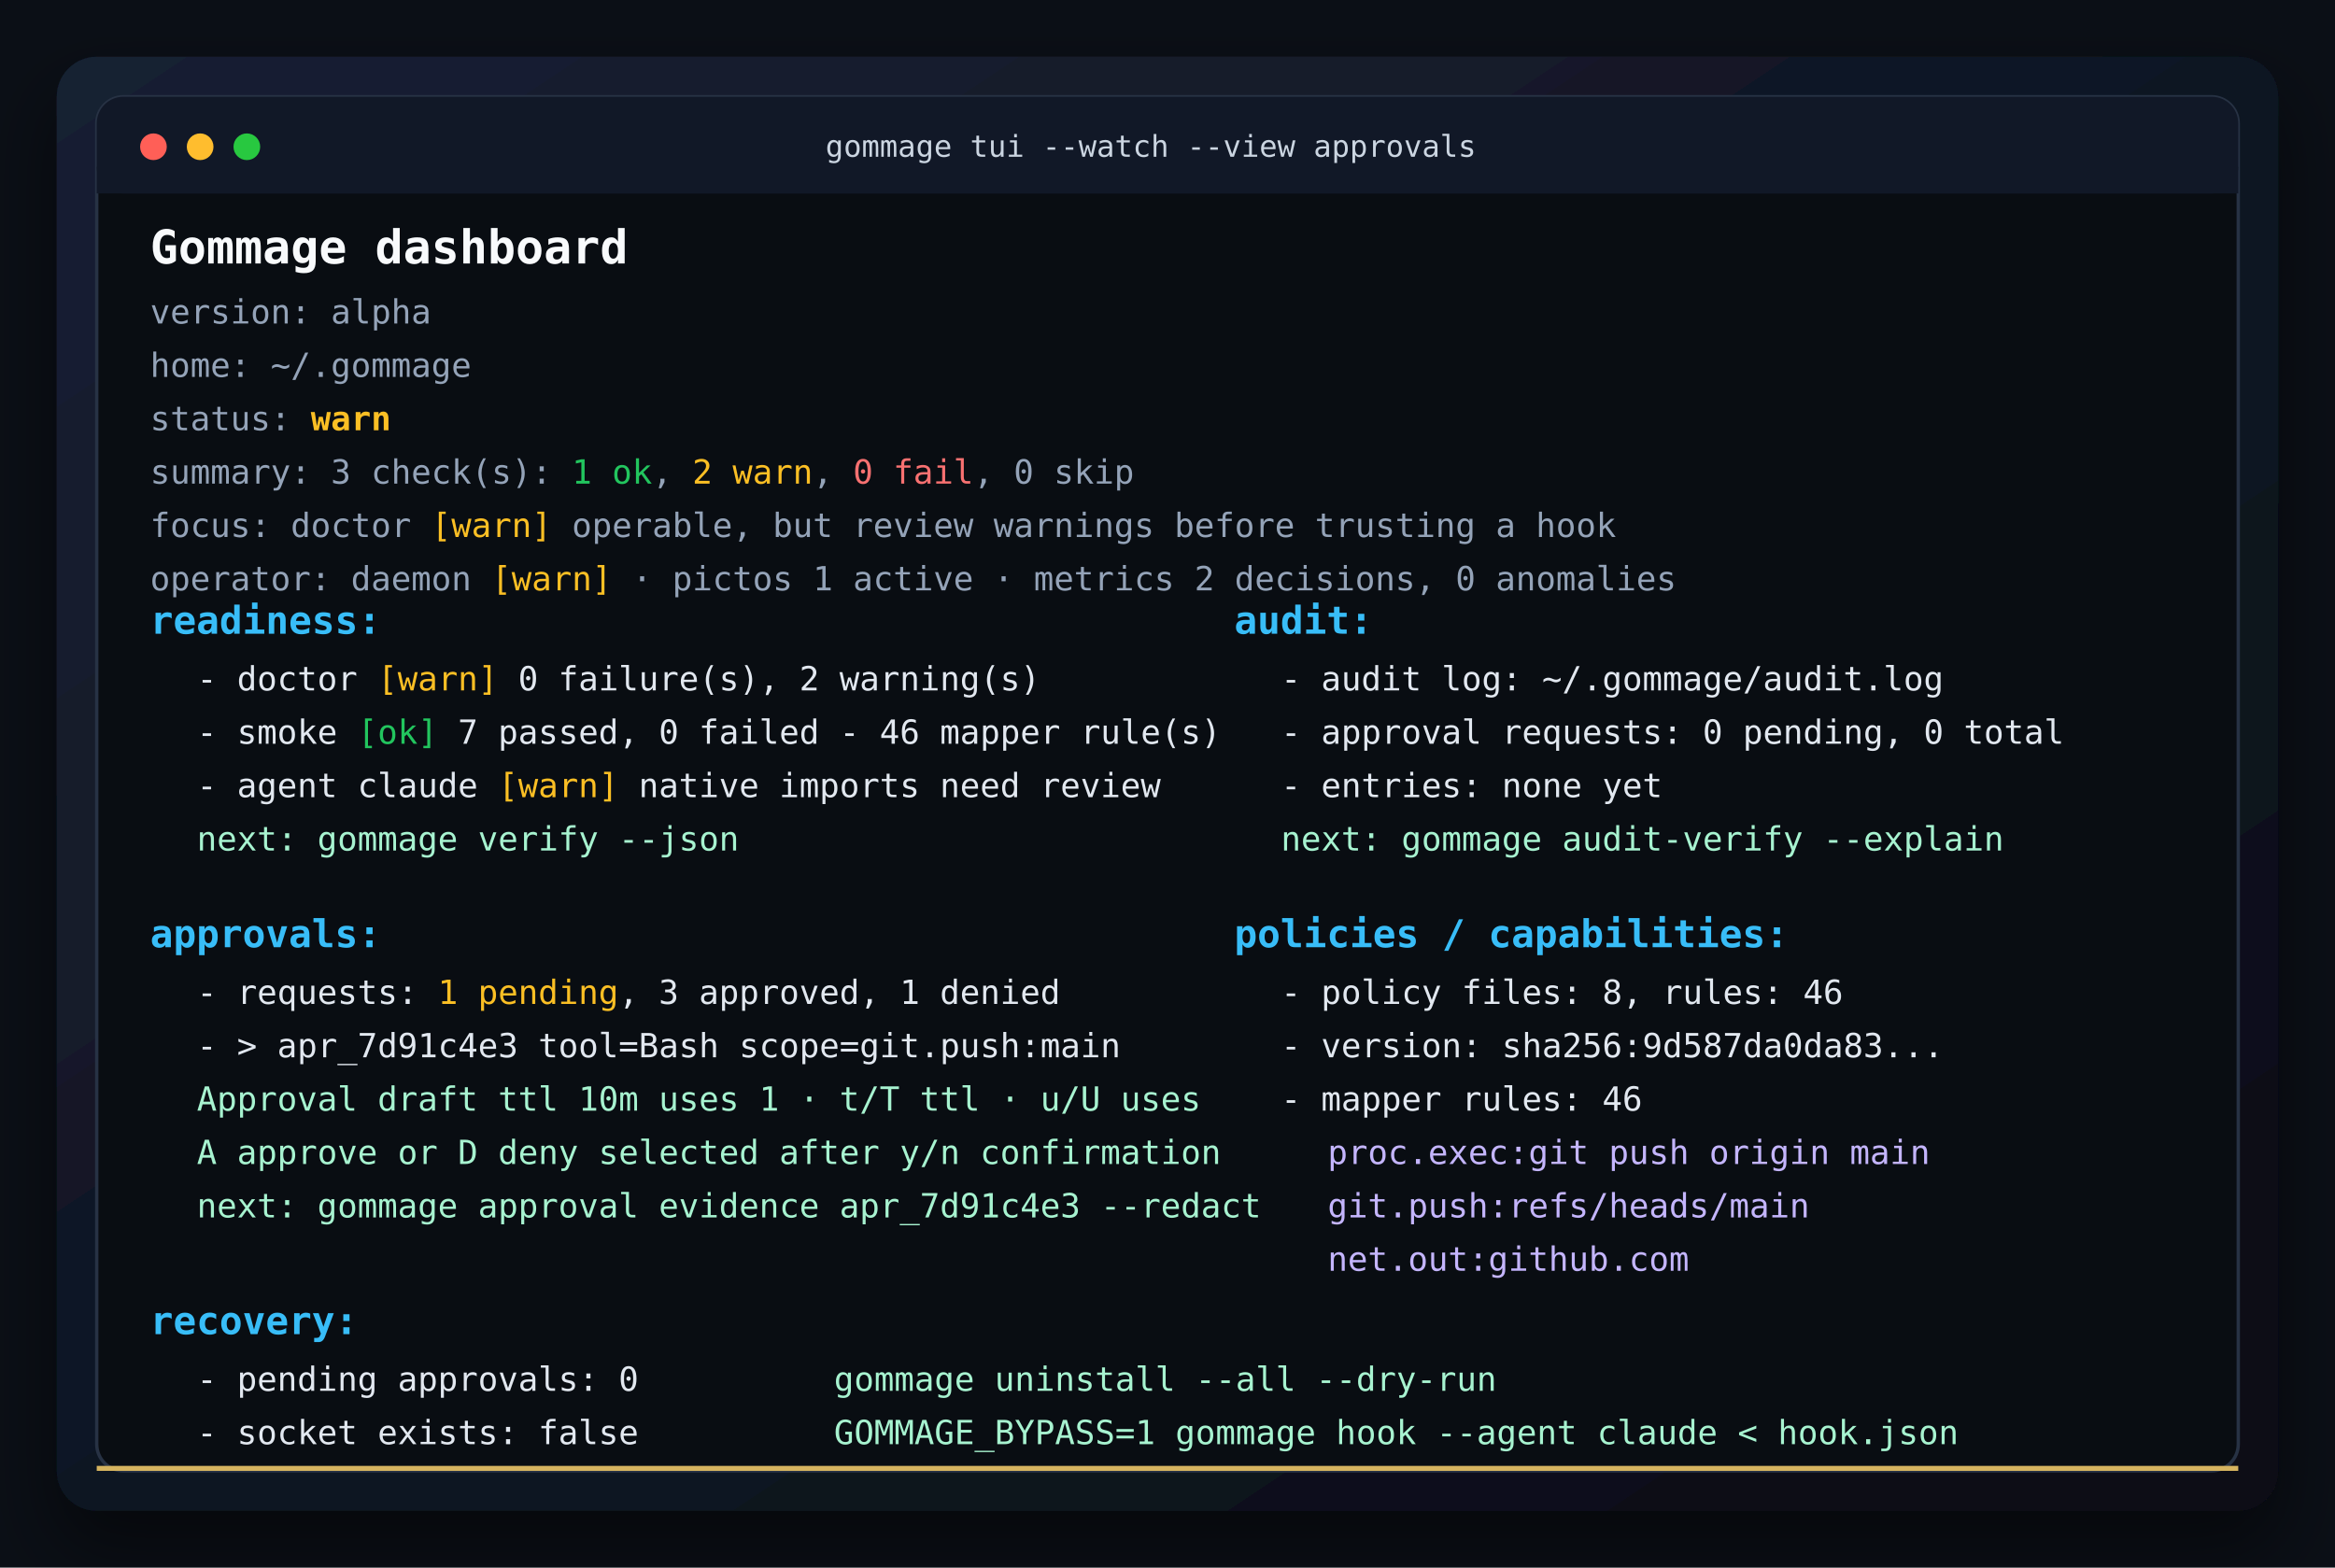
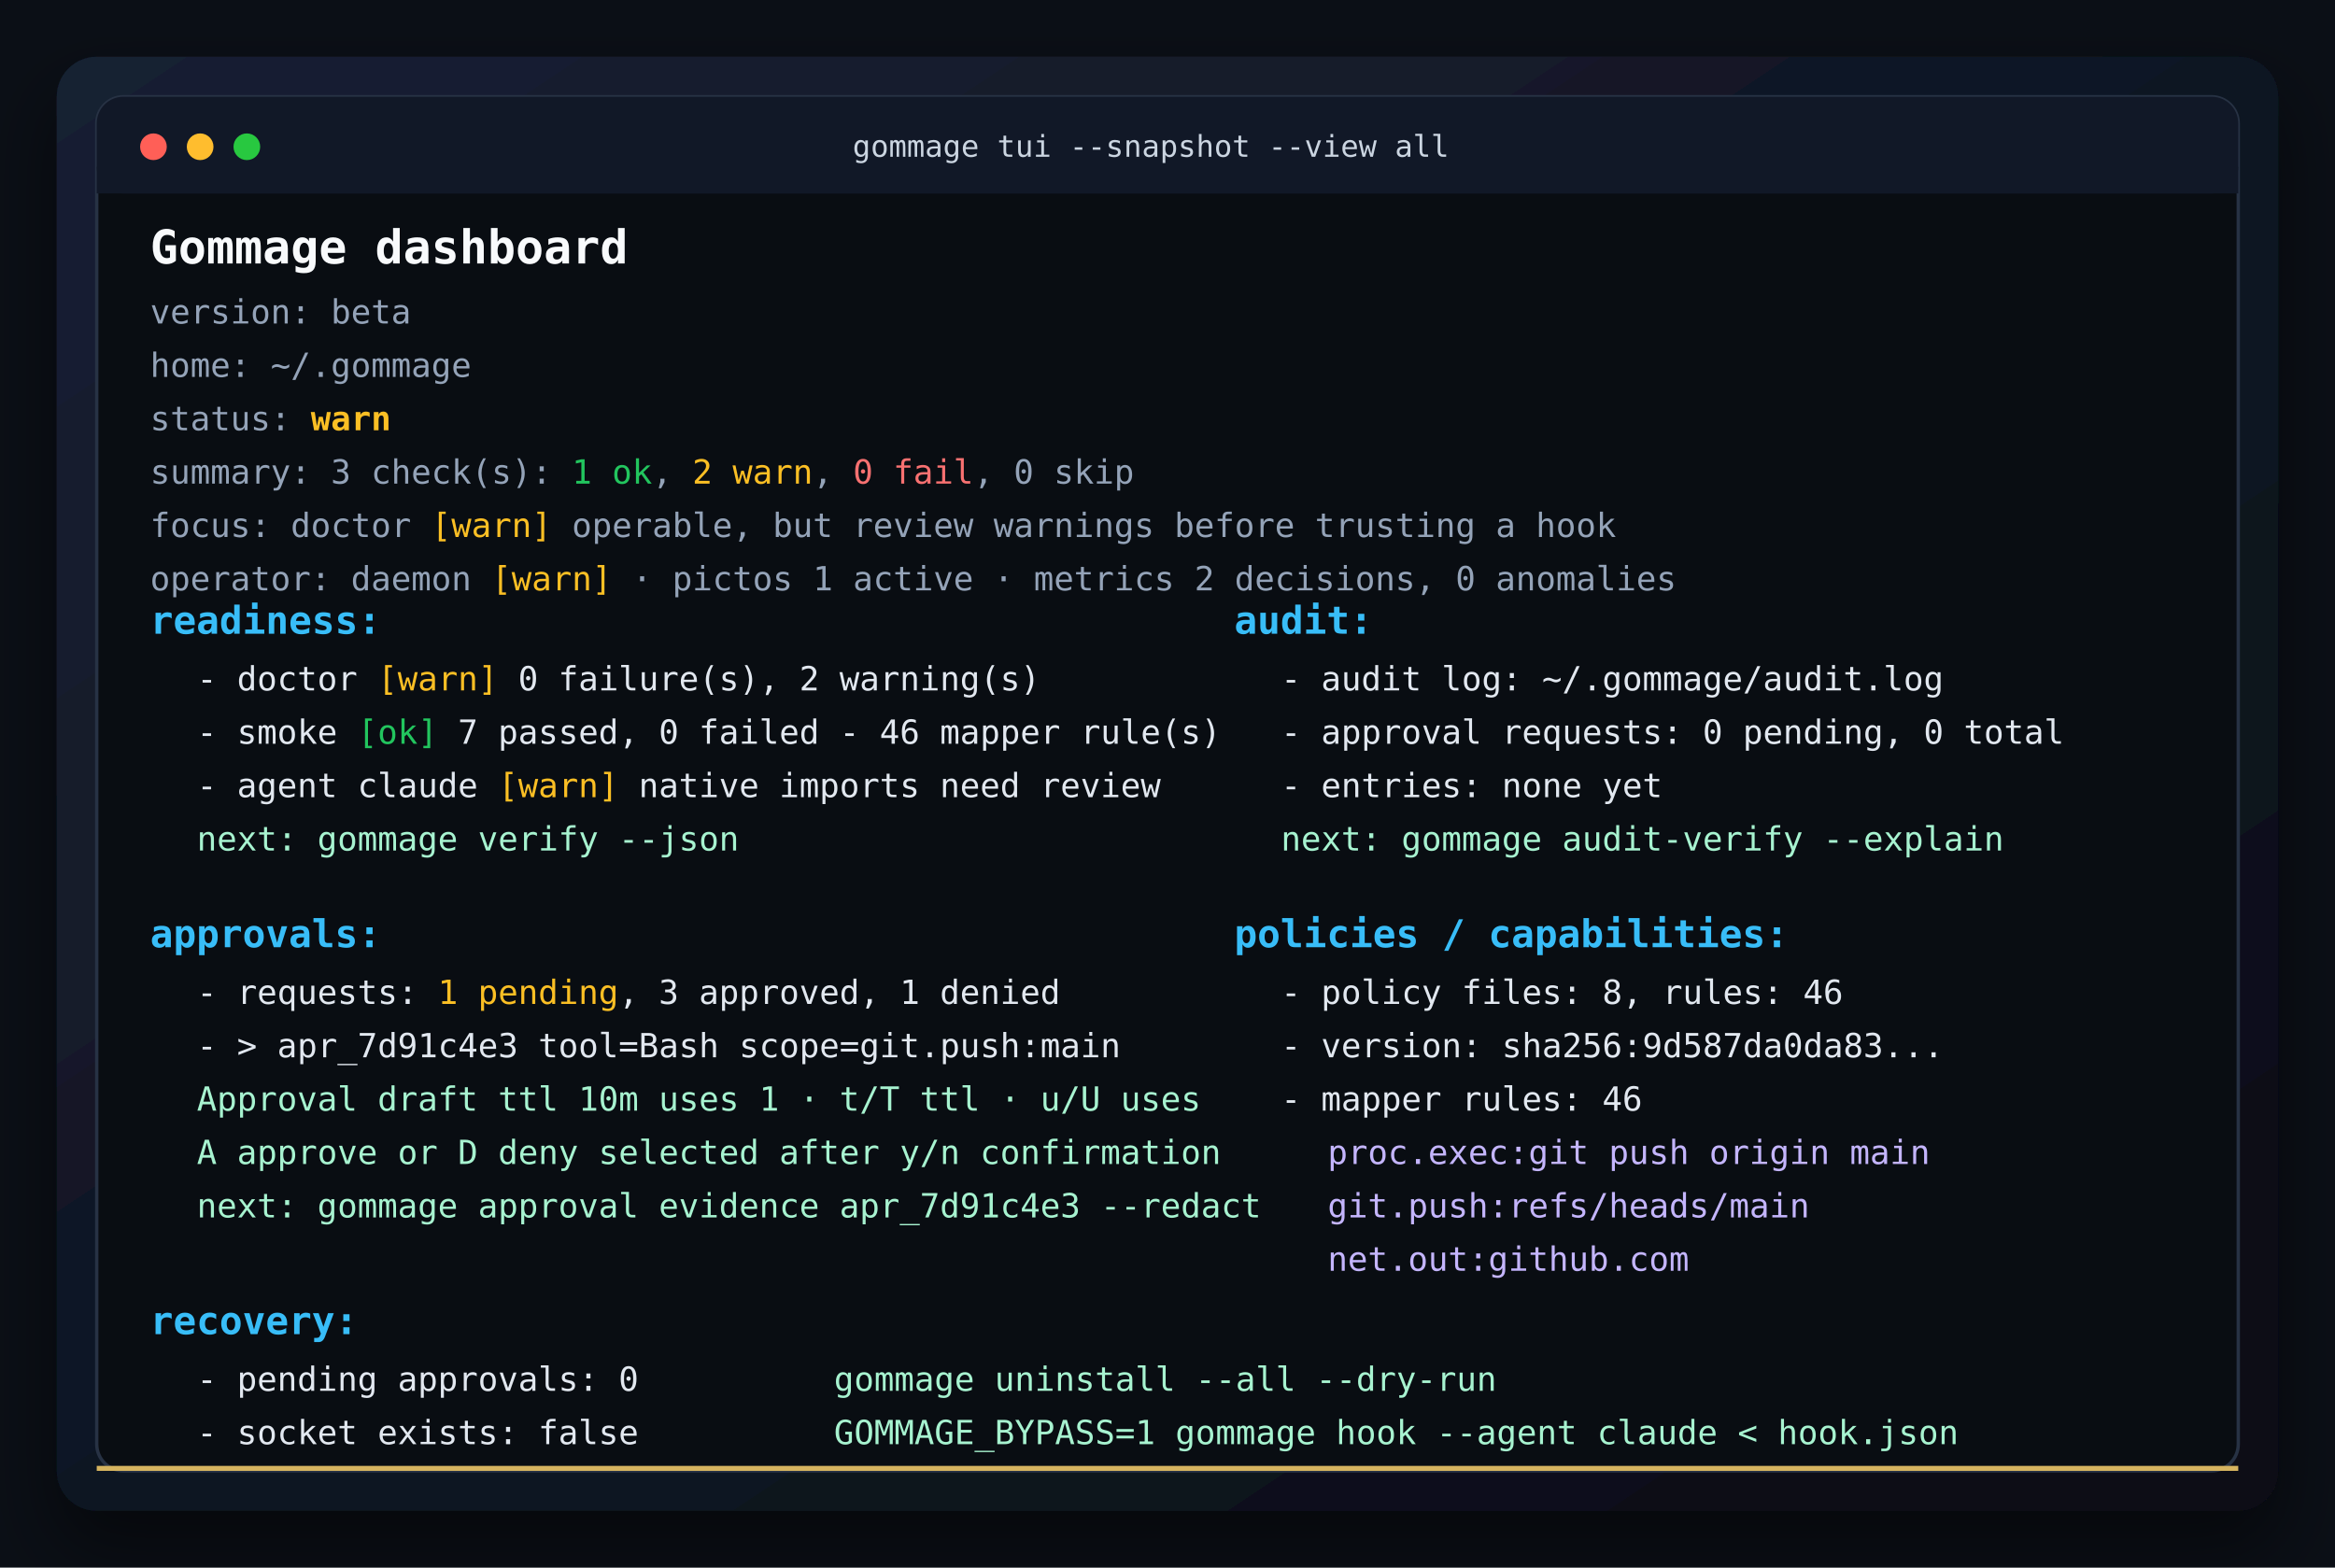
<svg xmlns="http://www.w3.org/2000/svg" width="1400" height="940" viewBox="0 0 1400 940" role="img" aria-labelledby="title desc">
  <defs>
    <filter id="shadow" x="-20%" y="-20%" width="140%" height="140%">
      <feDropShadow dx="0" dy="22" stdDeviation="22" flood-color="#000000" flood-opacity="0.5" />
    </filter>
    <linearGradient id="frame" x1="0" x2="1" y1="0" y2="1">
      <stop offset="0" stop-color="#172033" />
      <stop offset="1" stop-color="#090d15" />
    </linearGradient>
  </defs>
  <rect width="1400" height="940" fill="#0b0f16" />
  <rect x="34" y="34" width="1332" height="872" rx="24" fill="url(#frame)" filter="url(#shadow)" />
  <rect x="58" y="58" width="1284" height="824" rx="16" fill="#090d12" stroke="#273244" stroke-width="2" />
  <rect x="58" y="58" width="1284" height="58" rx="16" fill="#111827" />
  <rect x="58" y="100" width="1284" height="16" fill="#111827" />
  <circle cx="92" cy="88" r="8" fill="#ff5f57" />
  <circle cx="120" cy="88" r="8" fill="#ffbd2e" />
  <circle cx="148" cy="88" r="8" fill="#28c840" />
-   <text x="690" y="94" text-anchor="middle" font-family="SFMono-Regular, Menlo, Consolas, monospace" font-size="18" fill="#cbd5e1">gommage tui --watch --view approvals</text>
+   <text x="690" y="94" text-anchor="middle" font-family="SFMono-Regular, Menlo, Consolas, monospace" font-size="18" fill="#cbd5e1">gommage tui --snapshot --view all</text>
  <g font-family="SFMono-Regular, Menlo, Consolas, monospace" font-size="20">
    <text x="90" y="158" fill="#f8fafc" font-size="28" font-weight="700">Gommage dashboard</text>
-     <text x="90" y="194" fill="#94a3b8">version: alpha</text>
+     <text x="90" y="194" fill="#94a3b8">version: beta</text>
    <text x="90" y="226" fill="#94a3b8">home: ~/.gommage</text>
    <text x="90" y="258" fill="#94a3b8">status: <tspan fill="#fbbf24" font-weight="700">warn</tspan>
    </text>
    <text x="90" y="290" fill="#94a3b8">summary: 3 check(s): <tspan fill="#22c55e">1 ok</tspan>, <tspan fill="#fbbf24">2 warn</tspan>, <tspan fill="#f87171">0 fail</tspan>, 0 skip</text>
    <text x="90" y="322" fill="#94a3b8">focus: doctor <tspan fill="#fbbf24">[warn]</tspan> operable, but review warnings before trusting a hook</text>
    <text x="90" y="354" fill="#94a3b8">operator: daemon <tspan fill="#fbbf24">[warn]</tspan> · pictos 1 active · metrics 2 decisions, 0 anomalies</text>
    <text x="90" y="380" fill="#38bdf8" font-size="23" font-weight="700">readiness:</text>
    <text x="118" y="414" fill="#e2e8f0">- doctor <tspan fill="#fbbf24">[warn]</tspan> 0 failure(s), 2 warning(s)</text>
    <text x="118" y="446" fill="#e2e8f0">- smoke <tspan fill="#22c55e">[ok]</tspan> 7 passed, 0 failed - 46 mapper rule(s)</text>
    <text x="118" y="478" fill="#e2e8f0">- agent claude <tspan fill="#fbbf24">[warn]</tspan> native imports need review</text>
    <text x="118" y="510" fill="#a7f3d0">next: gommage verify --json</text>
    <text x="90" y="568" fill="#38bdf8" font-size="23" font-weight="700">approvals:</text>
    <text x="118" y="602" fill="#e2e8f0">- requests: <tspan fill="#fbbf24">1 pending</tspan>, 3 approved, 1 denied</text>
    <text x="118" y="634" fill="#e2e8f0">- &gt; apr_7d91c4e3 tool=Bash scope=git.push:main</text>
    <text x="118" y="666" fill="#a7f3d0">Approval draft ttl 10m uses 1 · t/T ttl · u/U uses</text>
    <text x="118" y="698" fill="#a7f3d0">A approve or D deny selected after y/n confirmation</text>
    <text x="118" y="730" fill="#a7f3d0">next: gommage approval evidence apr_7d91c4e3 --redact</text>
    <text x="740" y="380" fill="#38bdf8" font-size="23" font-weight="700">audit:</text>
    <text x="768" y="414" fill="#e2e8f0">- audit log: ~/.gommage/audit.log</text>
    <text x="768" y="446" fill="#e2e8f0">- approval requests: 0 pending, 0 total</text>
    <text x="768" y="478" fill="#e2e8f0">- entries: none yet</text>
    <text x="768" y="510" fill="#a7f3d0">next: gommage audit-verify --explain</text>
    <text x="740" y="568" fill="#38bdf8" font-size="23" font-weight="700">policies / capabilities:</text>
    <text x="768" y="602" fill="#e2e8f0">- policy files: 8, rules: 46</text>
    <text x="768" y="634" fill="#e2e8f0">- version: sha256:9d587da0da83...</text>
    <text x="768" y="666" fill="#e2e8f0">- mapper rules: 46</text>
    <text x="796" y="698" fill="#c4b5fd">proc.exec:git push origin main</text>
    <text x="796" y="730" fill="#c4b5fd">git.push:refs/heads/main</text>
    <text x="796" y="762" fill="#c4b5fd">net.out:github.com</text>
    <text x="90" y="800" fill="#38bdf8" font-size="23" font-weight="700">recovery:</text>
    <text x="118" y="834" fill="#e2e8f0">- pending approvals: 0</text>
    <text x="118" y="866" fill="#e2e8f0">- socket exists: false</text>
    <text x="500" y="834" fill="#a7f3d0">gommage uninstall --all --dry-run</text>
    <text x="500" y="866" fill="#a7f3d0">GOMMAGE_BYPASS=1 gommage hook --agent claude &lt; hook.json</text>
  </g>
  <rect x="58" y="879" width="1284" height="3" fill="#d6b45f" />
</svg>
